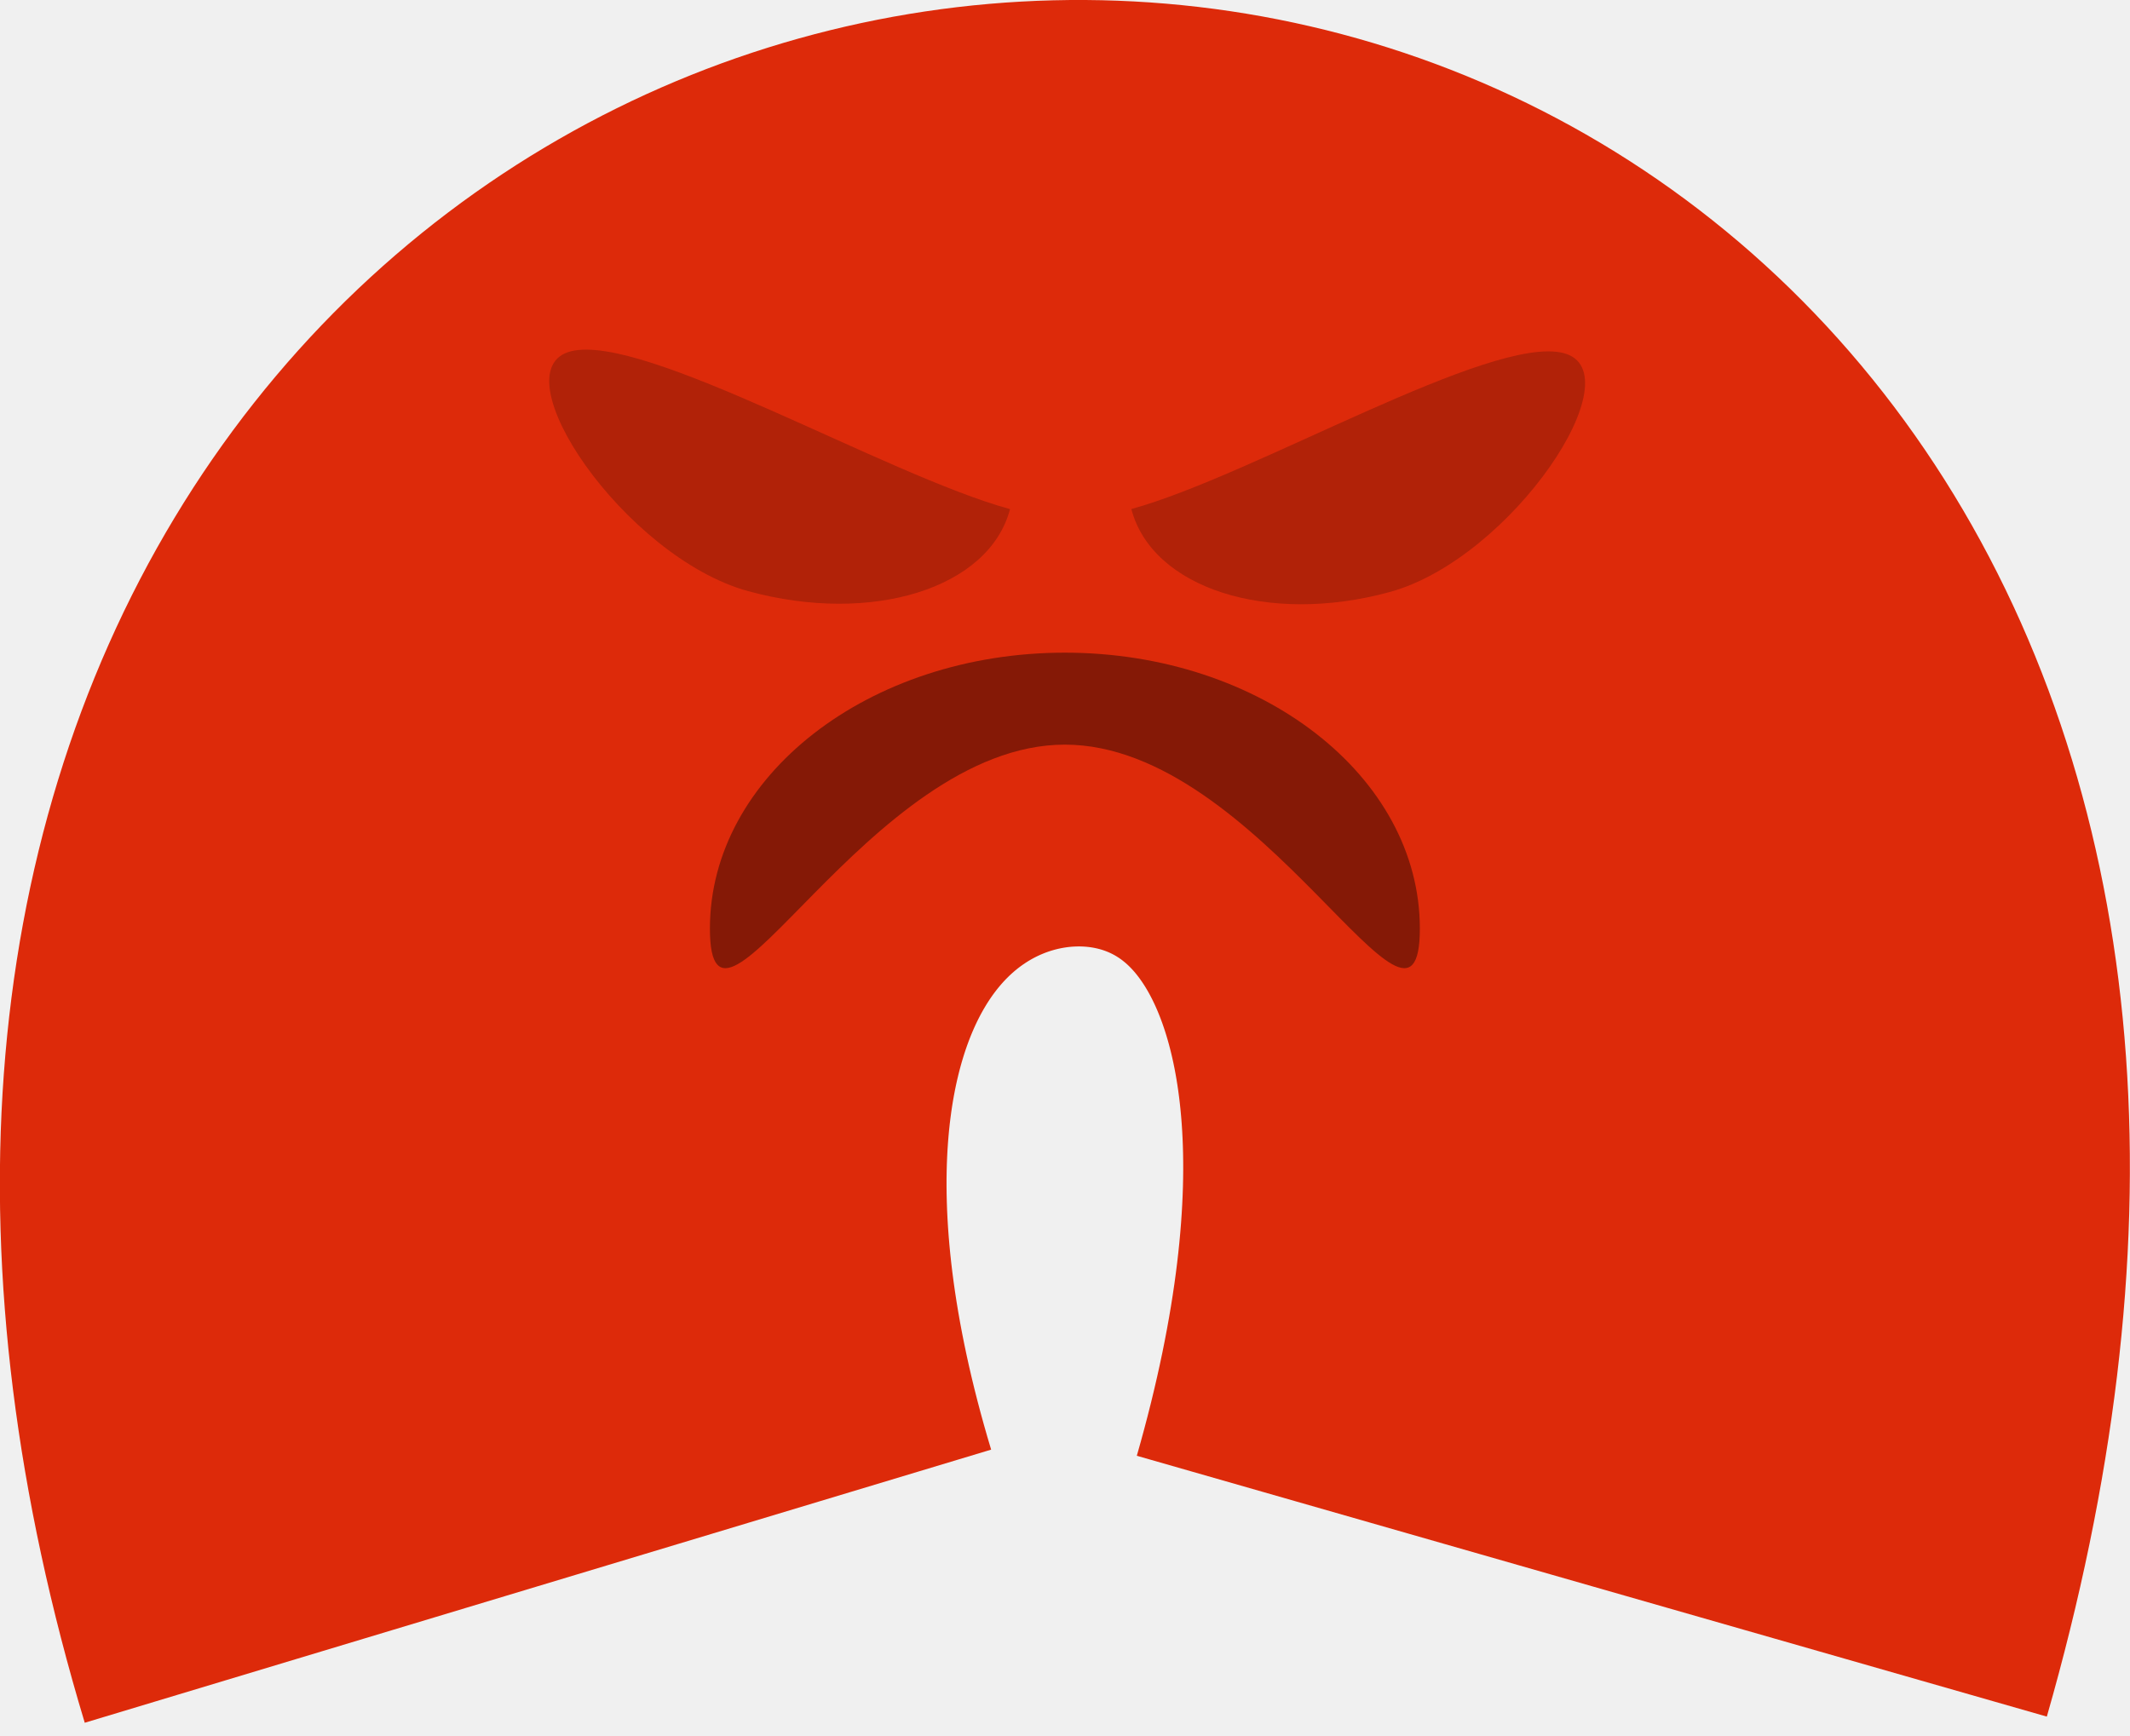
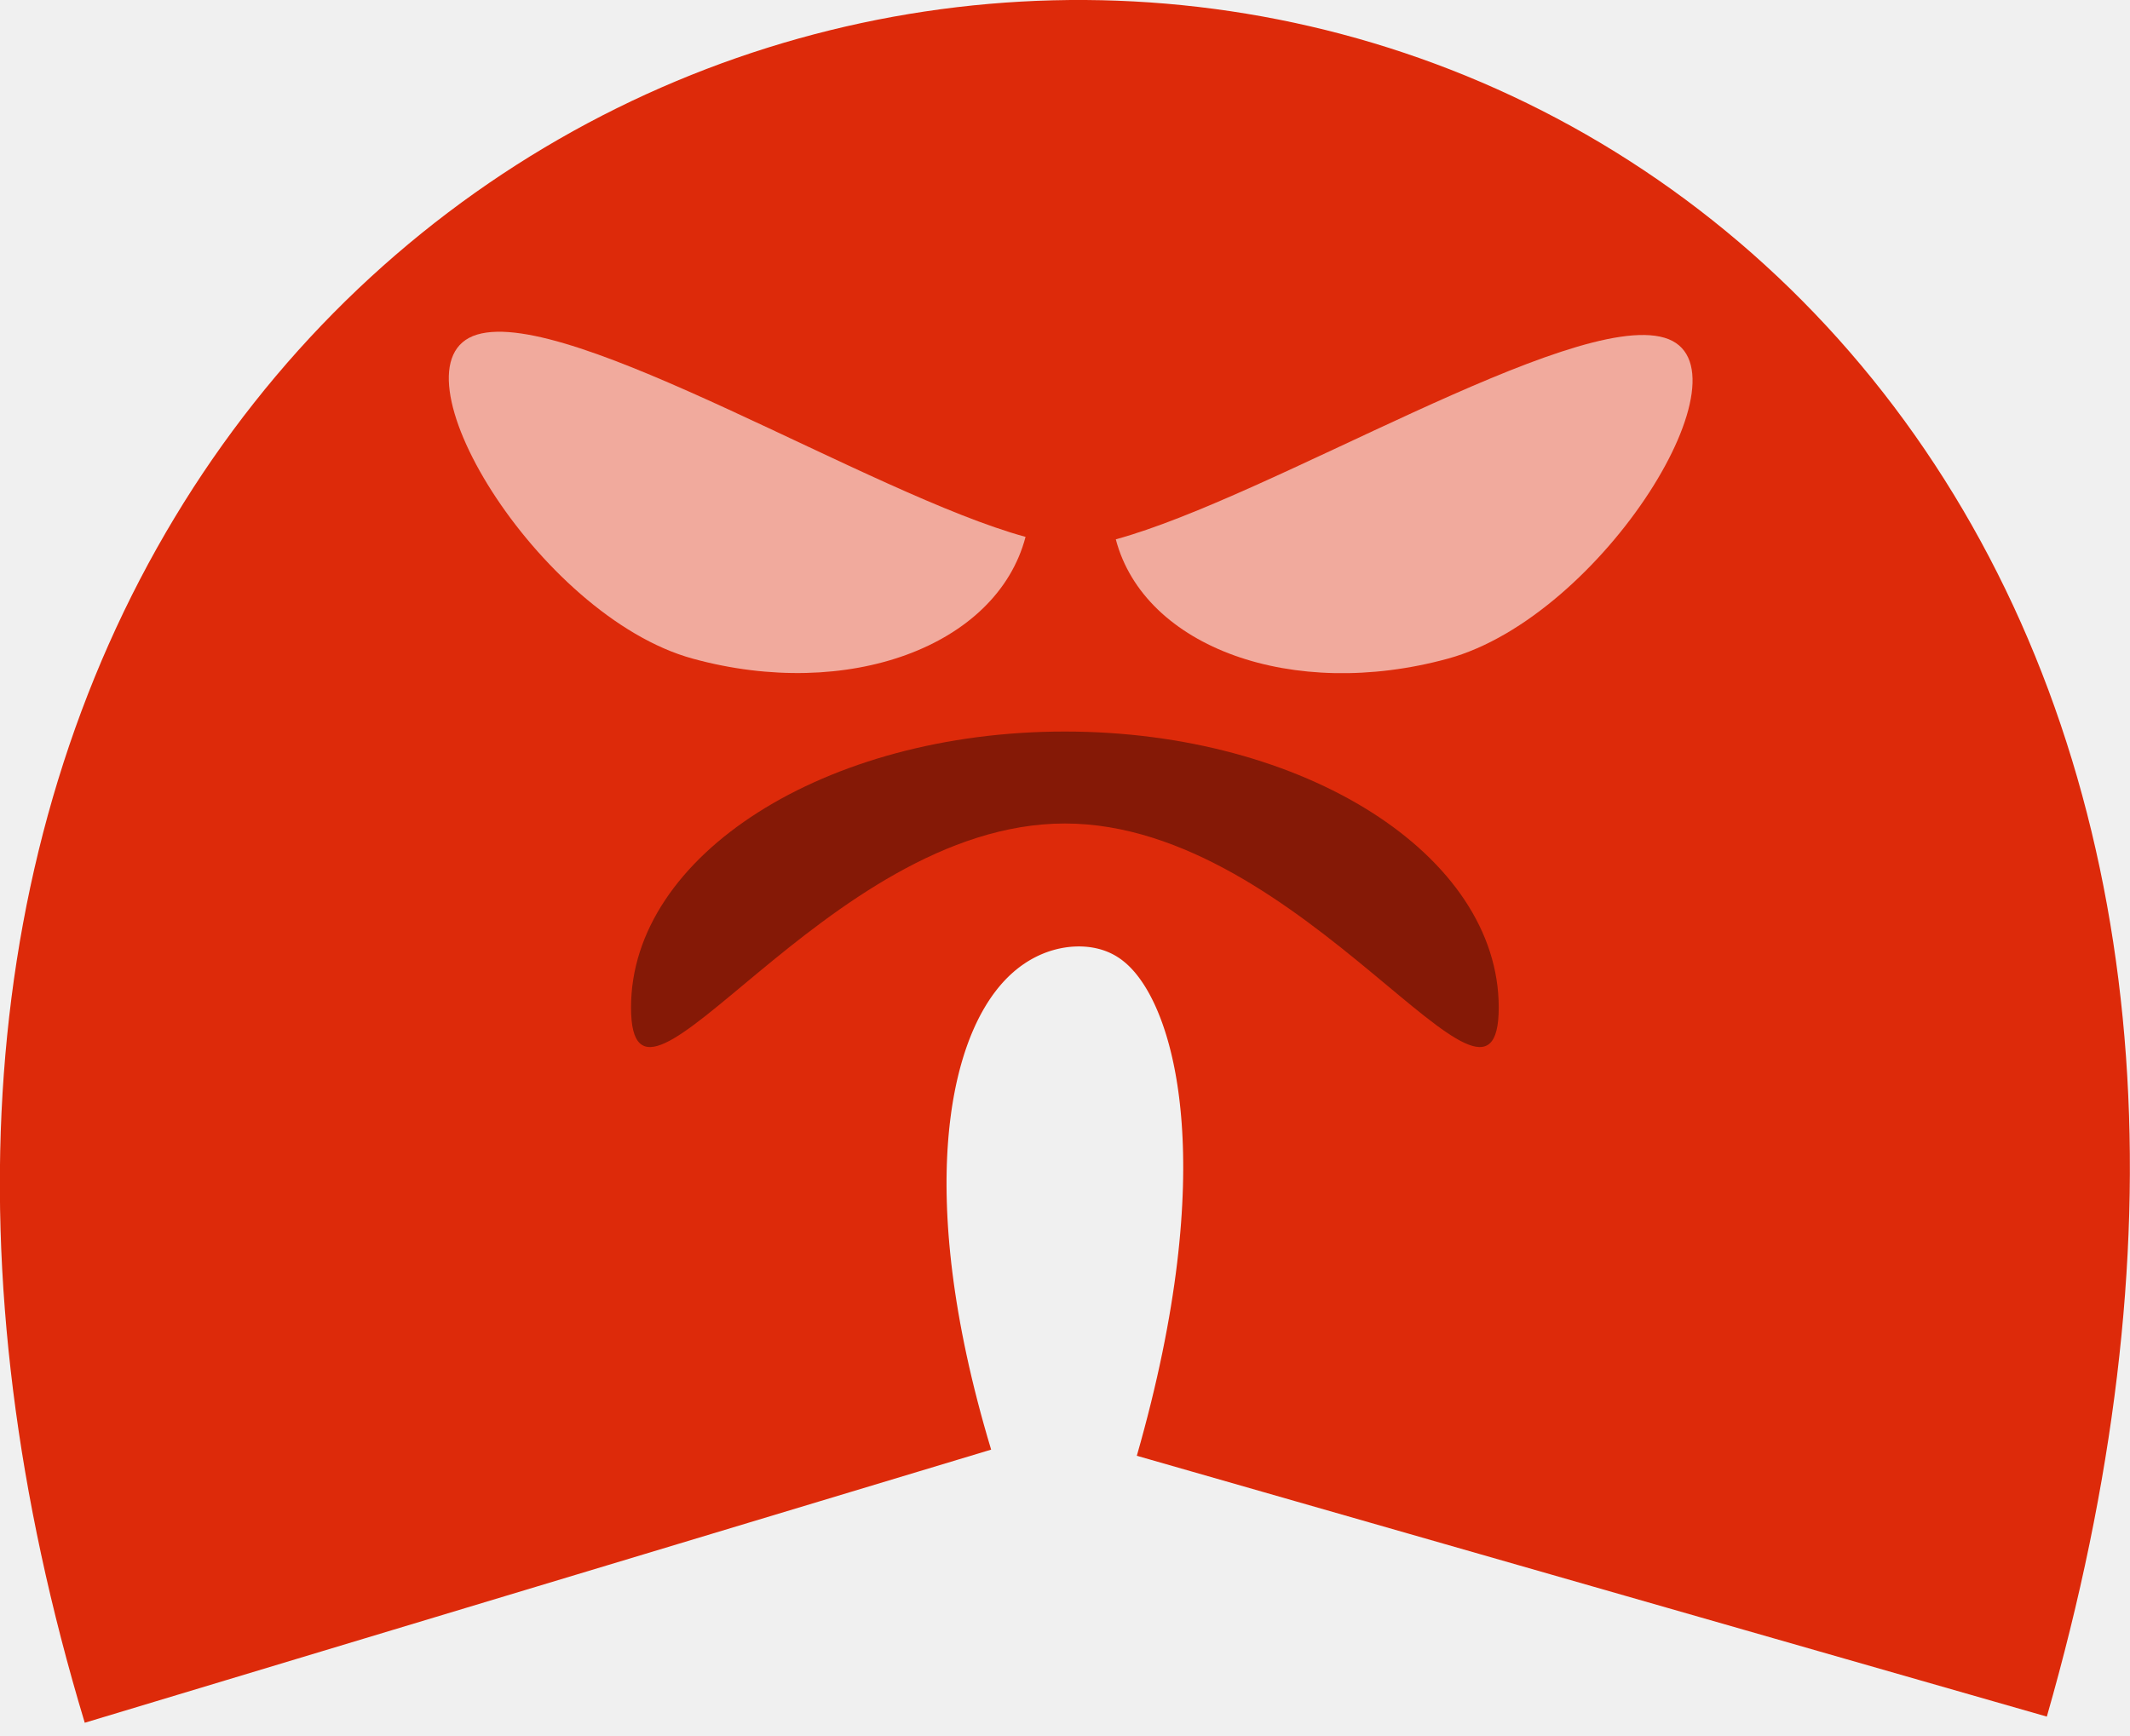
<svg xmlns="http://www.w3.org/2000/svg" width="27" height="22" viewBox="0 0 27 22" fill="none">
  <path d="M6.819 20.111C1.291 1.769 25.706 0.829 20.178 20.111" stroke="#DD2A0A" stroke-width="12" />
-   <path d="M14.341 6.454C14.604 7.458 16.071 7.929 17.616 7.506C19.162 7.083 20.74 4.715 19.82 4.477C18.901 4.238 15.886 6.031 14.341 6.454Z" fill="black" fill-opacity="0.2" />
-   <path d="M12.803 6.455C12.54 7.459 11.054 7.924 9.484 7.495C7.915 7.066 6.305 4.689 7.237 4.454C8.168 4.219 11.233 6.026 12.803 6.455Z" fill="black" fill-opacity="0.2" />
-   <path d="M17.998 11.773C17.998 13.705 15.984 9.441 13.498 9.441C11.013 9.441 8.999 13.705 8.999 11.773C8.999 9.841 11.013 8.275 13.498 8.275C15.984 8.275 17.998 9.841 17.998 11.773Z" fill="black" fill-opacity="0.4" />
+   <path d="M14.144 6.838C14.505 8.211 16.389 8.888 18.353 8.351C20.318 7.814 22.278 4.628 21.098 4.282C19.917 3.935 16.109 6.301 14.144 6.838Z" fill="white" fill-opacity="0.6" />
+   <path d="M13 6.807C12.635 8.197 10.746 8.889 8.782 8.351C6.818 7.814 4.866 4.597 6.048 4.242C7.231 3.887 11.035 6.269 13 6.807Z" fill="white" fill-opacity="0.6" />
+   <path d="M18.998 12.773C18.998 14.705 16.536 10.441 13.498 10.441C10.461 10.441 7.999 14.705 7.999 12.773C7.999 10.841 10.461 9.275 13.498 9.275C16.536 9.275 18.998 10.841 18.998 12.773Z" fill="black" fill-opacity="0.4" />
</svg>
